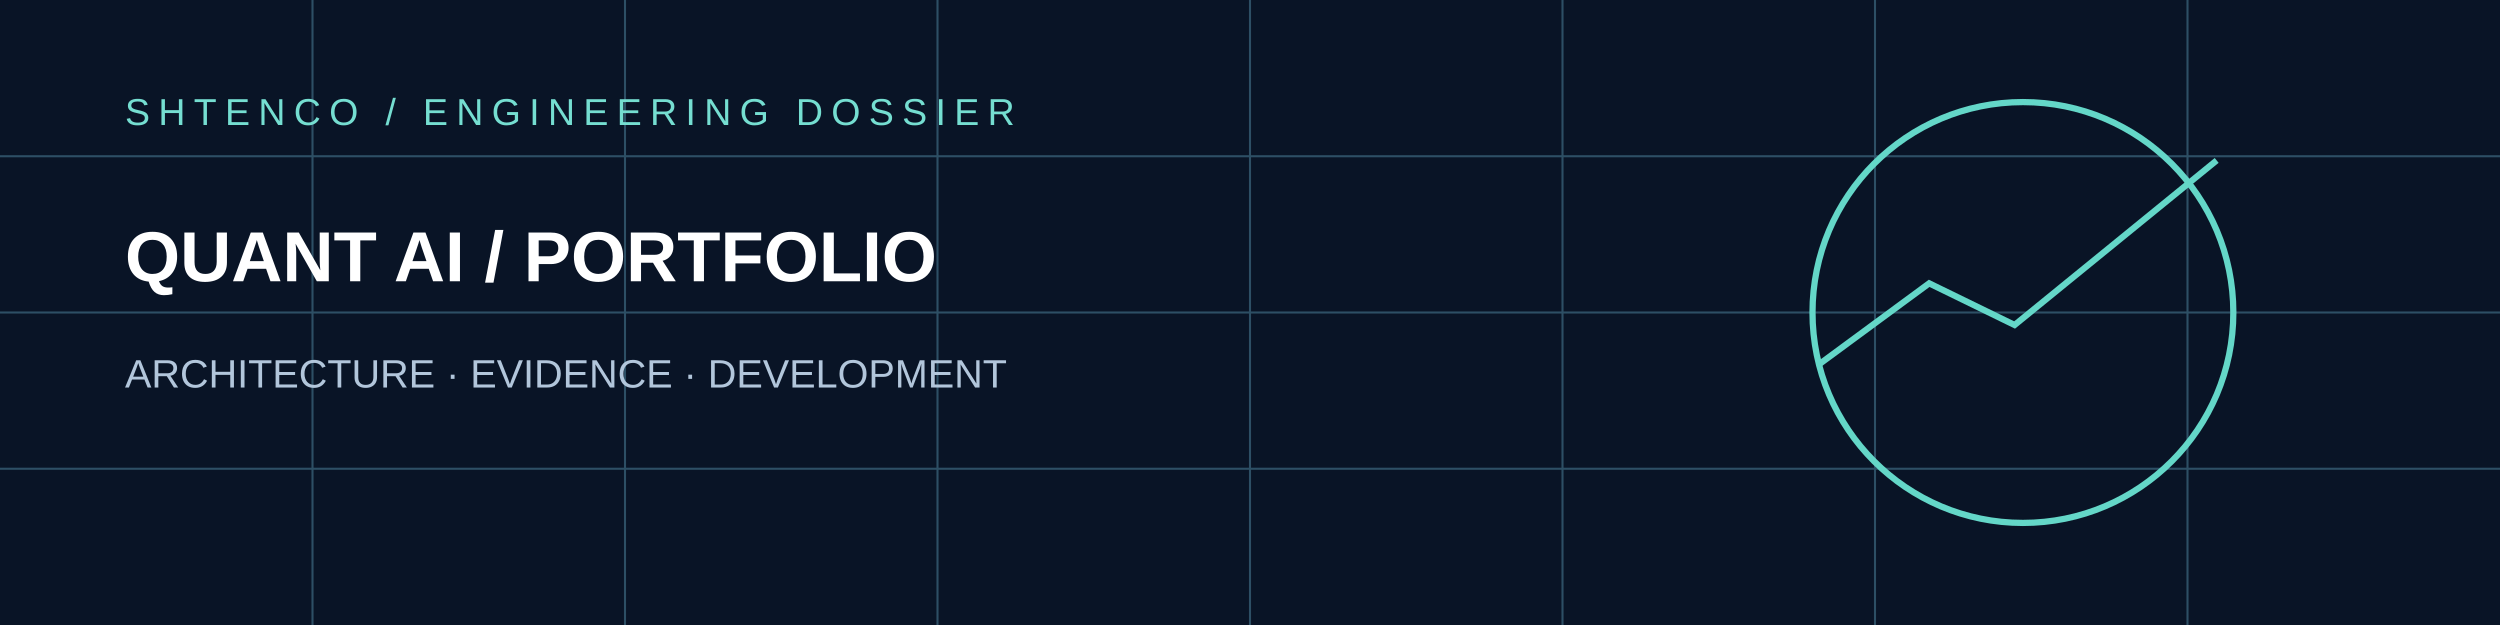
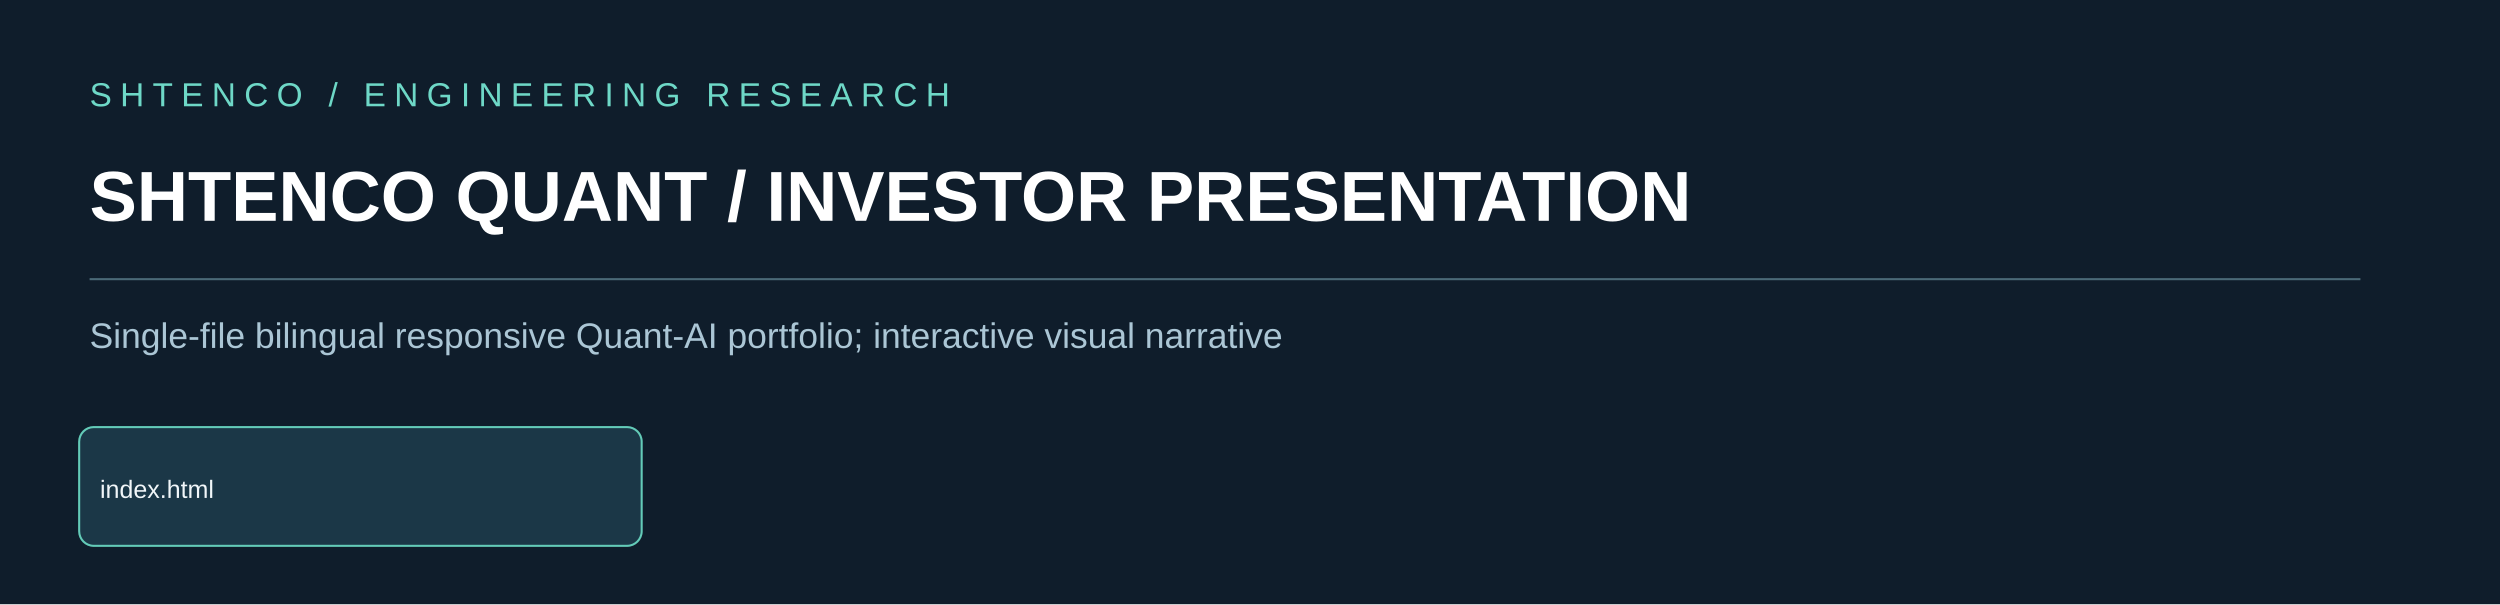
- <svg xmlns="http://www.w3.org/2000/svg" width="1200" height="300" viewBox="0 0 1200 300">
-   <rect width="1200" height="300" fill="#091426" />
-   <g stroke="#2d4f65" fill="none">
-     <path d="M0 75h1200M0 150h1200M0 225h1200M150 0v300M300 0v300M450 0v300M600 0v300M750 0v300M900 0v300M1050 0v300" />
-   </g>
-   <g stroke="#64d7c8" stroke-width="3" fill="none">
-     <circle cx="971" cy="150" r="101" />
-     <path d="M873 175l53-39 41 20 97-79" />
-   </g>
-   <text x="60" y="60" font-family="Arial" font-size="18" letter-spacing="4" fill="#75ded1">SHTENCO / ENGINEERING DOSSIER</text>
-   <text x="60" y="135" font-family="Arial" font-size="34" font-weight="bold" fill="#ffffff">QUANT AI / PORTFOLIO</text>
-   <text x="60" y="186" font-family="Arial" font-size="19" fill="#b2c6db">ARCHITECTURE · EVIDENCE · DEVELOPMENT</text>
+ <svg xmlns="http://www.w3.org/2000/svg" viewBox="0 0 1200 290" width="1200" height="290">
+   <rect width="1200" height="290" fill="#0f1d2b" />
+   <text x="43" y="51" fill="#6ed8c7" font-family="Arial" font-size="16" letter-spacing="4">SHTENCO / ENGINEERING RESEARCH</text>
+   <text x="43" y="106" fill="#fff" font-family="Arial" font-size="34" font-weight="bold">SHTENCO QUANT / INVESTOR PRESENTATION</text>
+   <path d="M43 134h1090" stroke="#4a6977" />
+   <text x="43" y="167" fill="#abc6d5" font-size="17" font-family="Arial">Single-file bilingual responsive Quant-AI portfolio; interactive visual narrative</text>
+   <rect x="38" y="205" width="270" height="57" rx="7" fill="#1b3747" stroke="#63cbb8" />
+   <text x="48" y="239" fill="#f1f6f9" font-family="Arial" font-size="12">index.html</text>
</svg>
